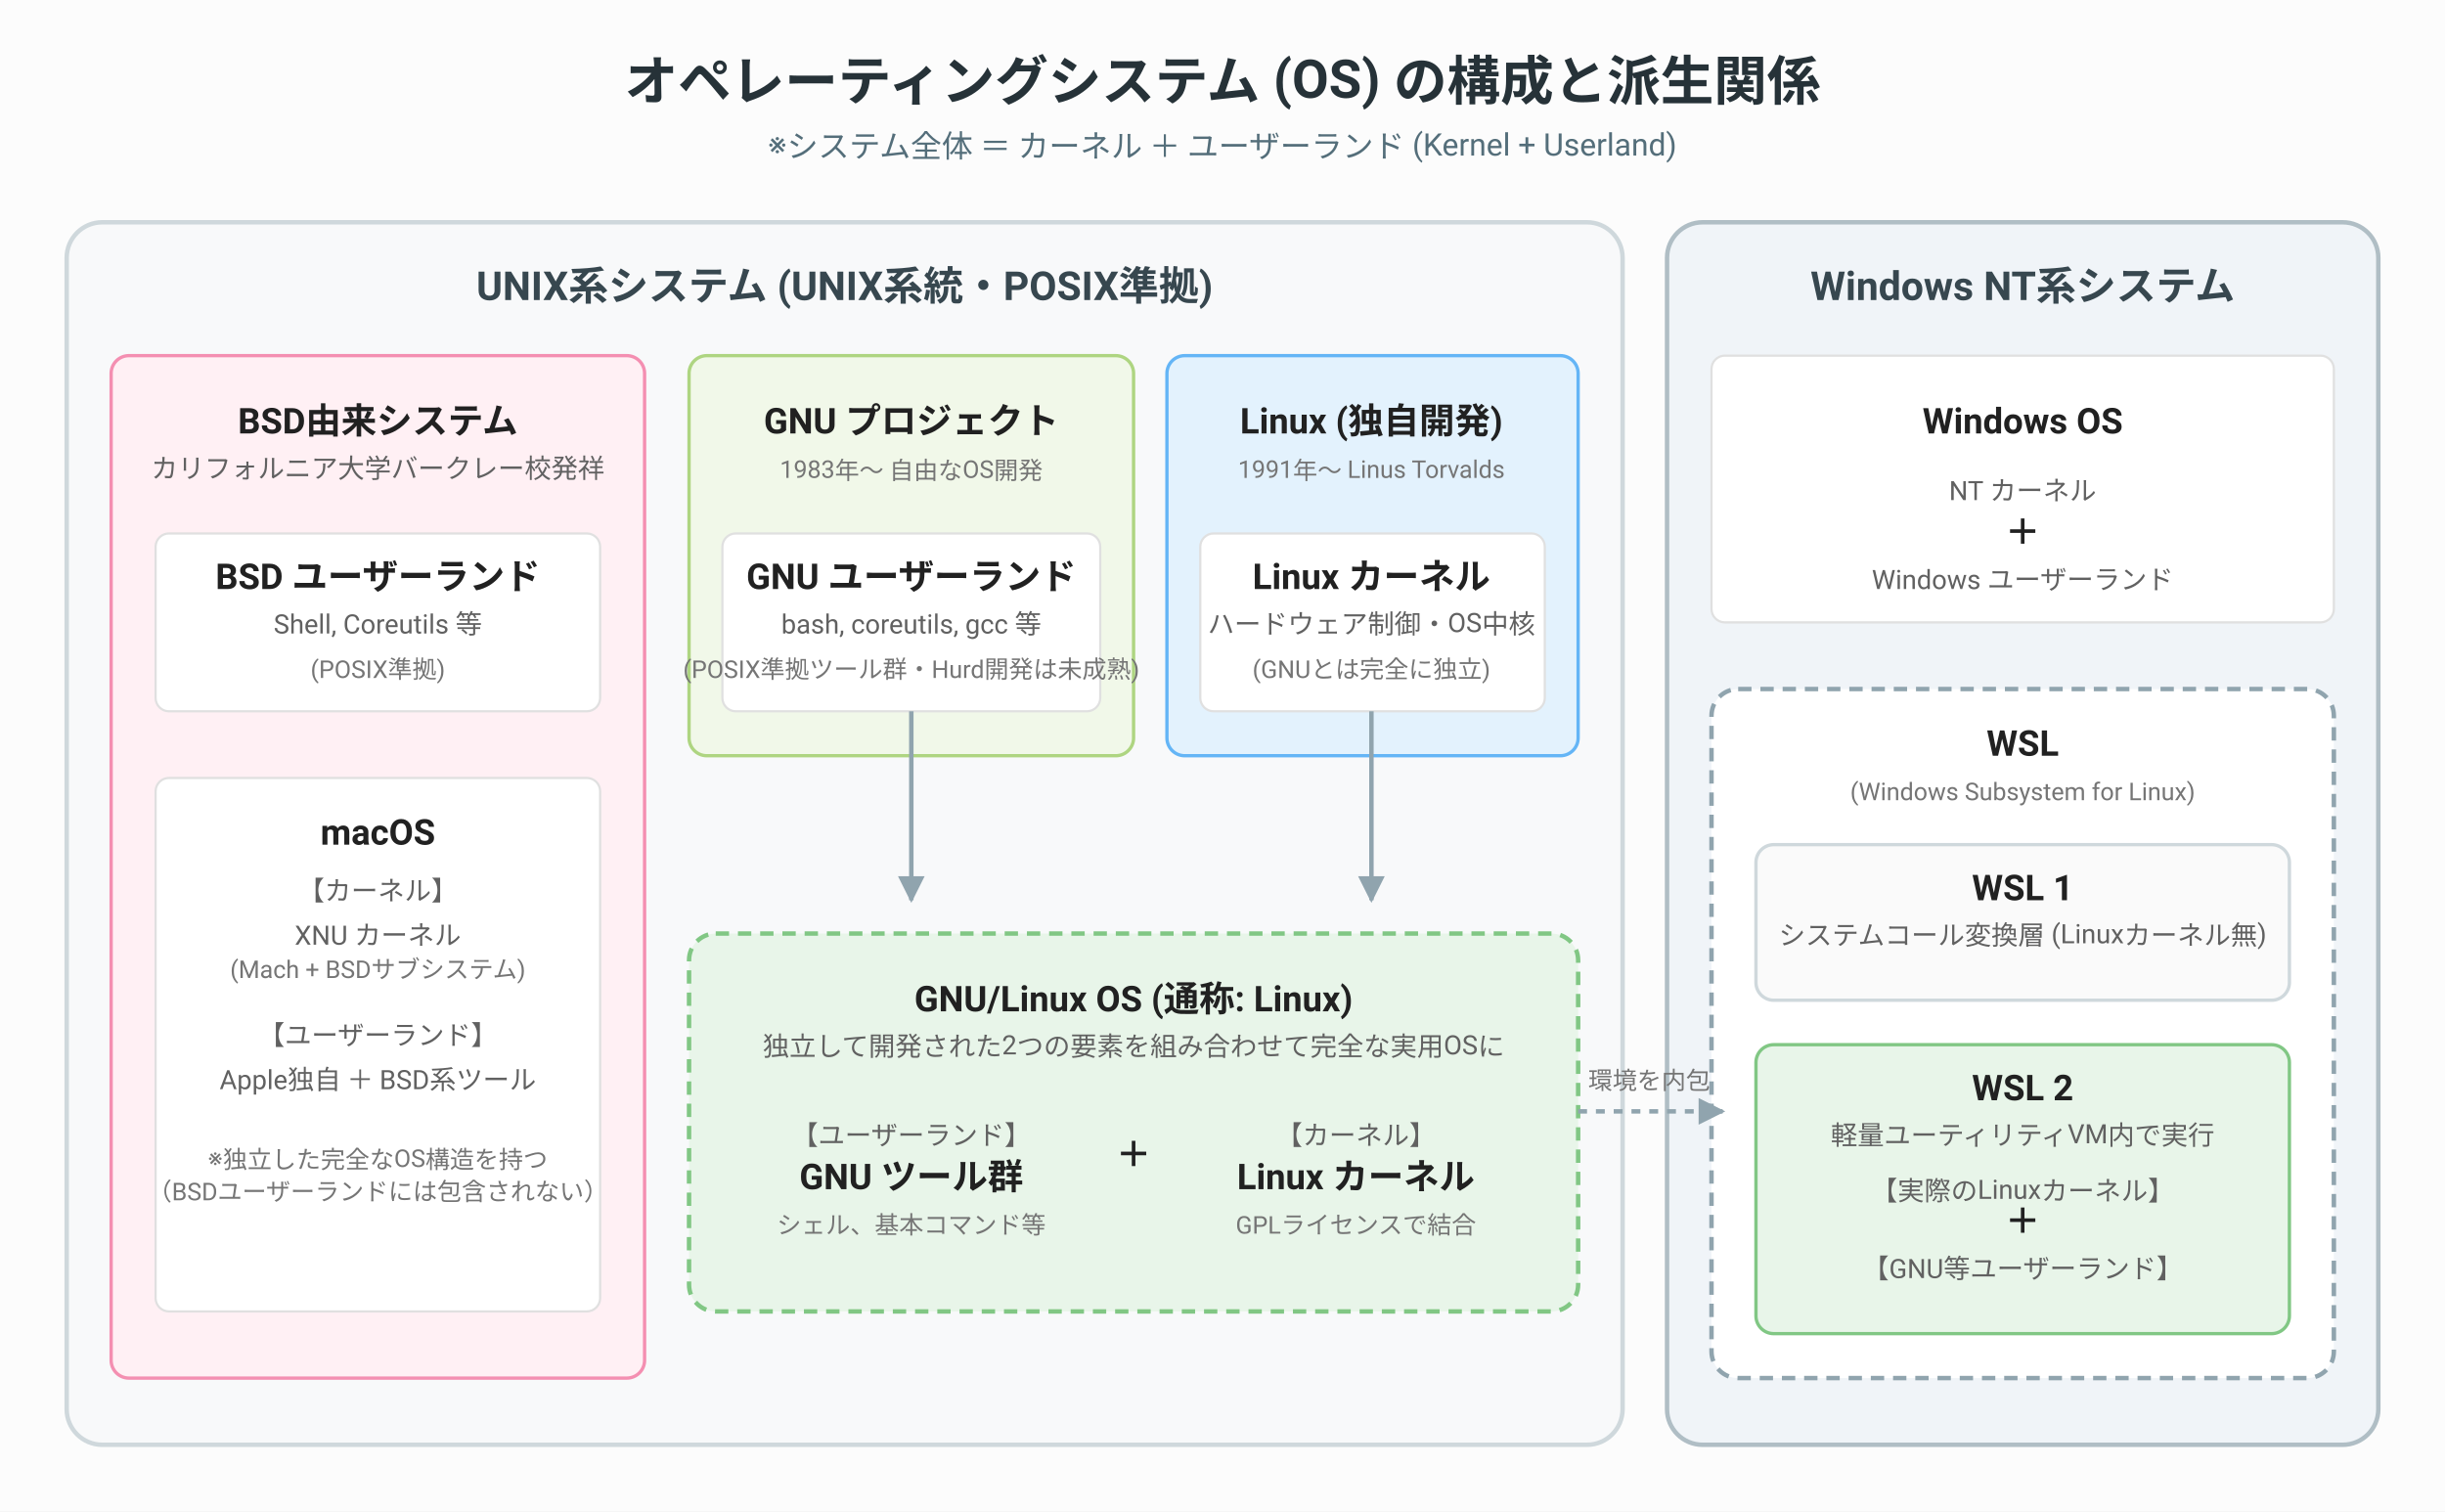
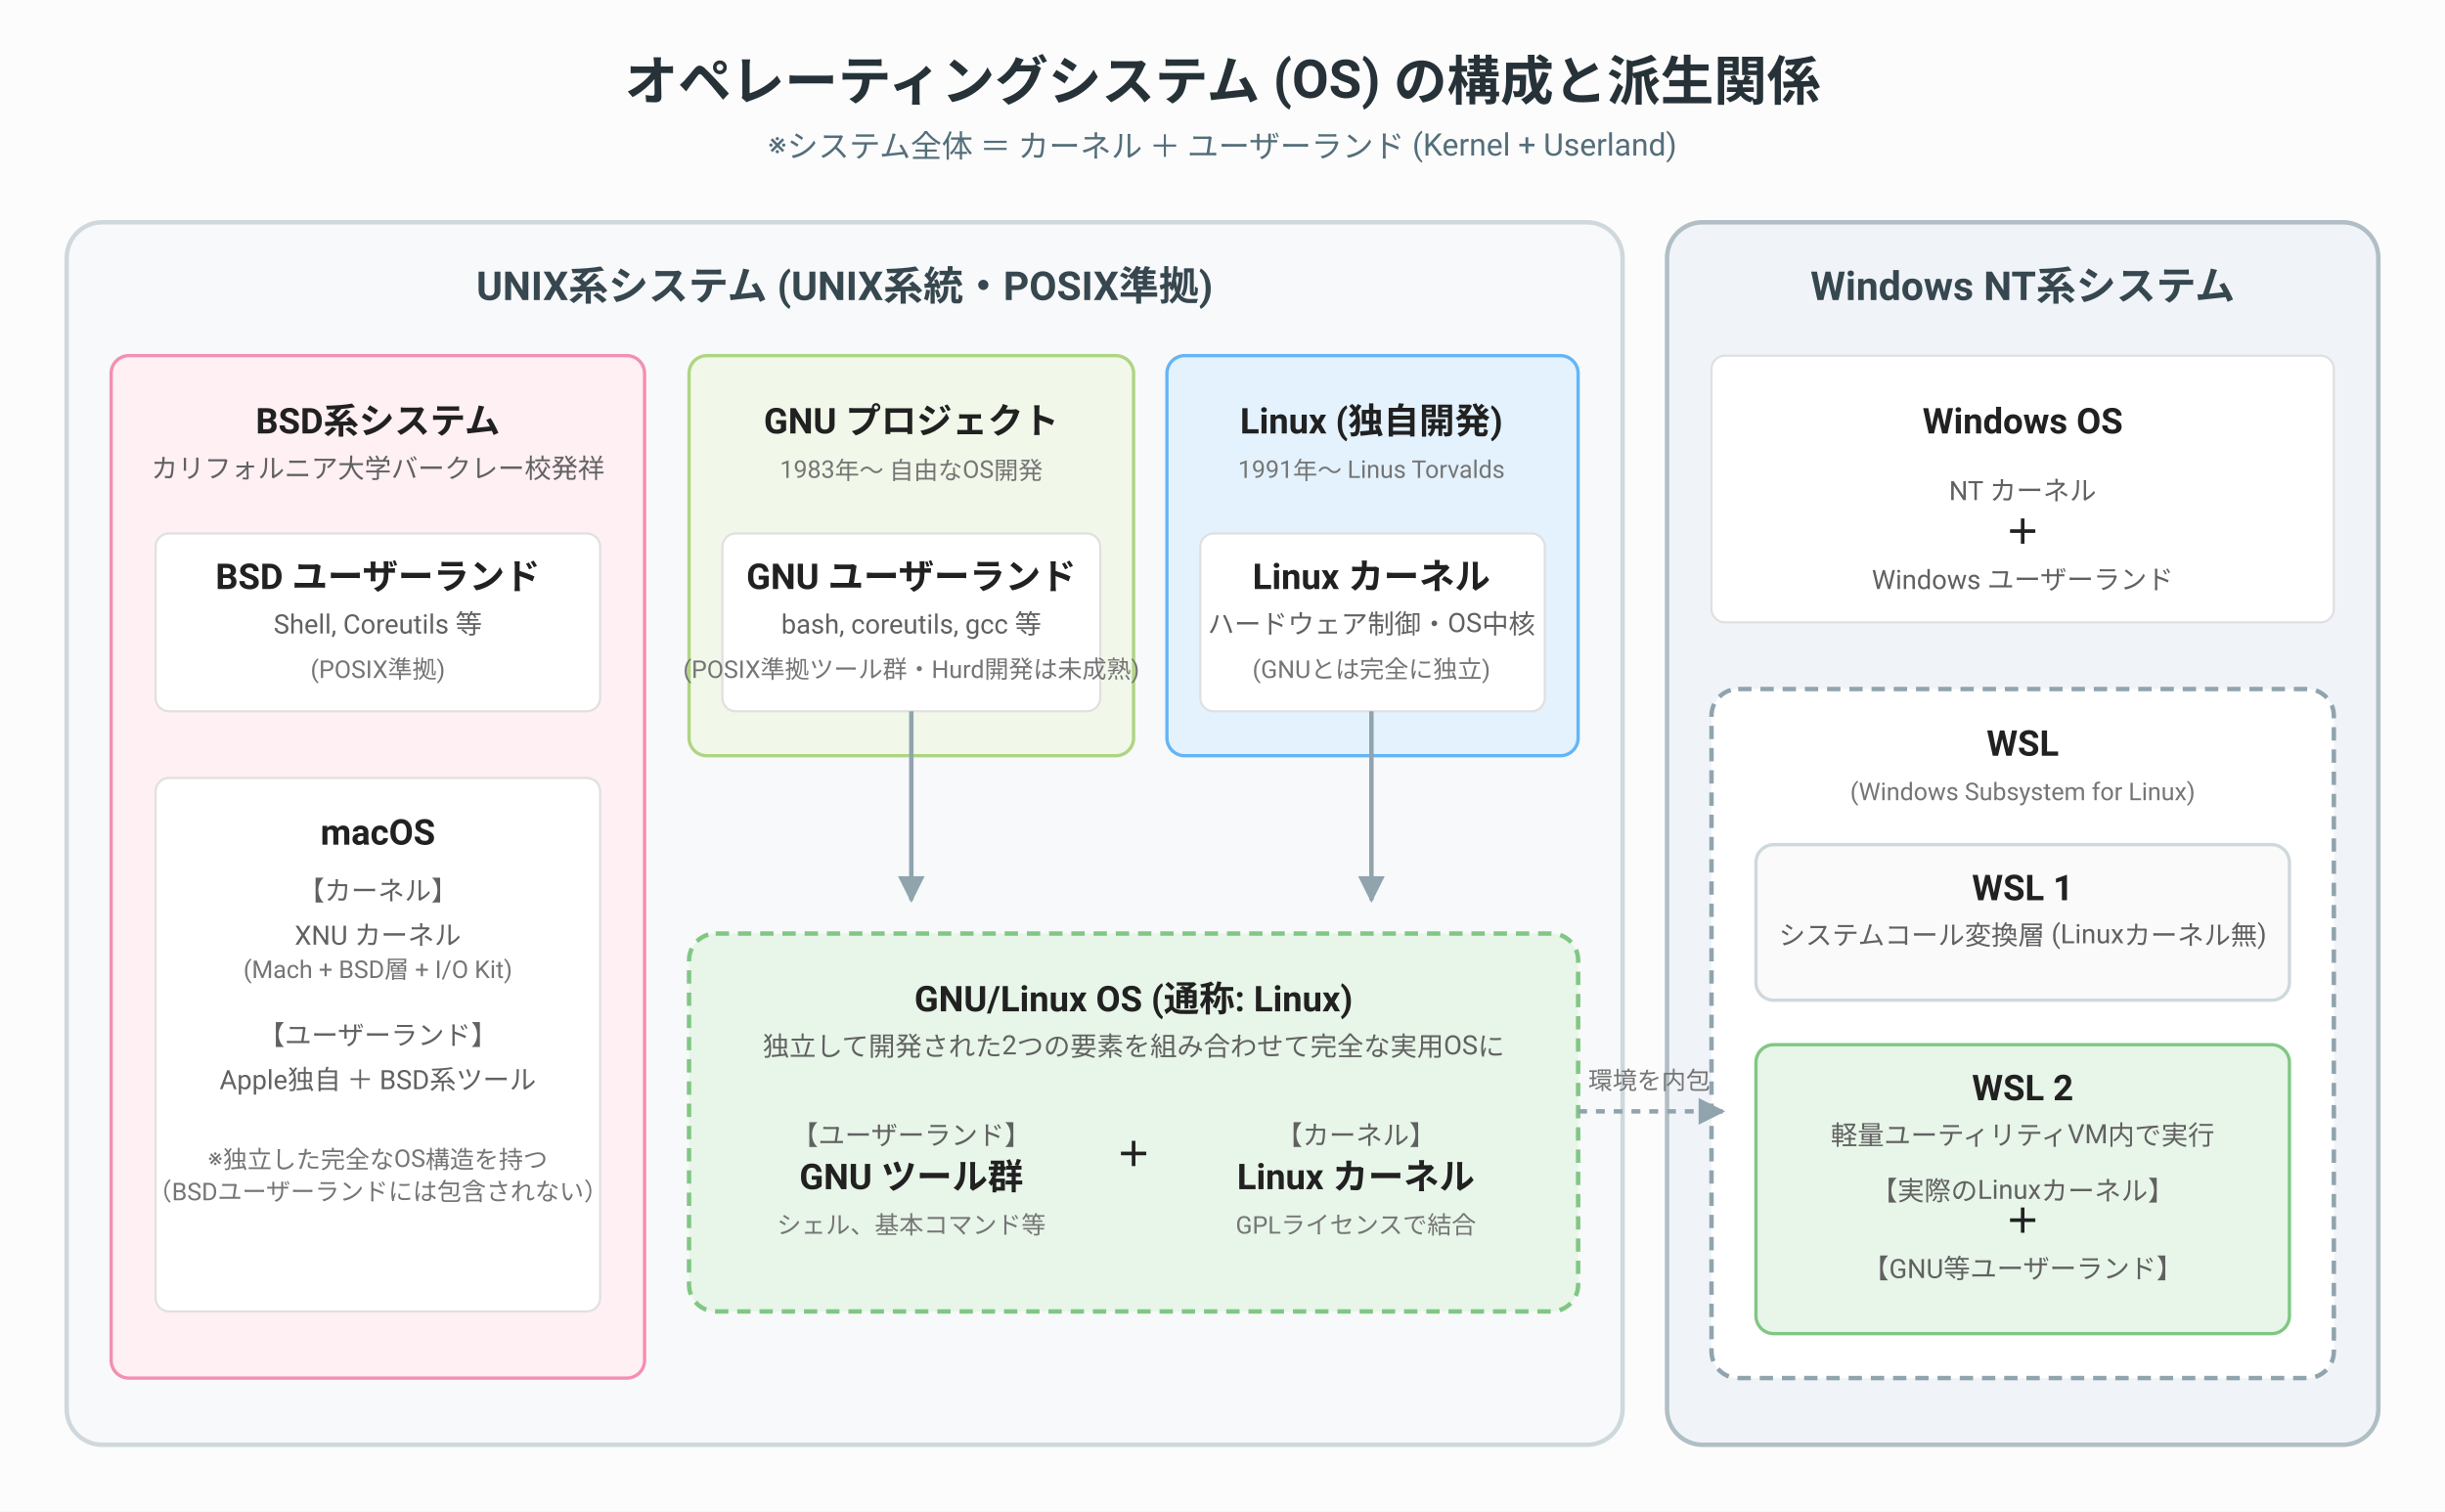
<svg xmlns="http://www.w3.org/2000/svg" viewBox="0 0 1100 680" width="100%" height="100%">
  <style>
    * { font-family: -apple-system, BlinkMacSystemFont, "Segoe UI", Roboto, "Helvetica Neue", Arial, sans-serif; }
    .bg { fill: #fcfcfc; }
    .panel { fill: #ffffff; stroke: #e0e0e0; stroke-width: 1.5; rx: 12; }
    .panel-unix { fill: #f8f9fa; stroke: #cfd8dc; stroke-width: 2; rx: 16; }
    .panel-win { fill: #f0f4f8; stroke: #b0bec5; stroke-width: 2; rx: 16; }

    .box-bsd { fill: #fff0f4; stroke: #f48fb1; stroke-width: 1.5; rx: 8; }
    .box-gnu { fill: #f1f8e9; stroke: #aed581; stroke-width: 1.5; rx: 8; }
    .box-linux { fill: #e3f2fd; stroke: #64b5f6; stroke-width: 1.5; rx: 8; }
    .box-gnulinux { fill: #e8f5e9; stroke: #81c784; stroke-width: 2; stroke-dasharray: 6,4; rx: 12; }

    .box-wsl { fill: #ffffff; stroke: #90a4ae; stroke-width: 2; stroke-dasharray: 6,4; rx: 12; }
    .box-wsl1 { fill: #fafafa; stroke: #cfd8dc; stroke-width: 1.5; rx: 8; }
    .box-wsl2 { fill: #e8f5e9; stroke: #81c784; stroke-width: 1.5; rx: 8; }

    .box-inner { fill: #ffffff; stroke: #e0e0e0; stroke-width: 1; rx: 6; }

    .title-main { font-size: 24px; font-weight: 600; fill: #263238; }
    .title-sub { font-size: 14px; fill: #546e7a; }
    .header { font-size: 18px; font-weight: 600; fill: #37474f; }
    .node-title { font-size: 16px; font-weight: 600; fill: #212121; }
    .node-desc { font-size: 12px; fill: #616161; }
    .node-note { font-size: 11px; fill: #757575; }

    .line { stroke: #90a4ae; stroke-width: 2; fill: none; }
    .arrow-head { fill: #90a4ae; }
  </style>
  <defs>
    <marker id="arrow" viewBox="0 0 10 10" refX="9" refY="5" markerWidth="6" markerHeight="6" orient="auto-start-reverse">
      <path d="M 0 0 L 10 5 L 0 10 z" class="arrow-head" />
    </marker>
  </defs>
  <rect width="1100" height="680" class="bg" />
  <text x="550" y="45" text-anchor="middle" class="title-main">オペレーティングシステム (OS) の構成と派生関係</text>
  <text x="550" y="70" text-anchor="middle" class="title-sub">※システム全体 ＝ カーネル ＋ ユーザーランド (Kernel + Userland)</text>
  <rect x="30" y="100" width="700" height="550" class="panel-unix" />
  <text x="380" y="135" text-anchor="middle" class="header">UNIX系システム (UNIX系統・POSIX準拠)</text>
  <rect x="50" y="160" width="240" height="460" class="box-bsd" />
-   <text x="170" y="195" text-anchor="middle" class="node-title">BSD由来システム</text>
+   <text x="170" y="195" text-anchor="middle" class="node-title">BSD系システム</text>
  <text x="170" y="215" text-anchor="middle" class="node-desc">カリフォルニア大学バークレー校発祥</text>
  <rect x="70" y="240" width="200" height="80" class="box-inner" />
  <text x="170" y="265" text-anchor="middle" class="node-title">BSD ユーザーランド</text>
  <text x="170" y="285" text-anchor="middle" class="node-desc">Shell, Coreutils 等</text>
  <text x="170" y="305" text-anchor="middle" class="node-note">(POSIX準拠)</text>
  <rect x="70" y="350" width="200" height="240" class="box-inner" stroke="#b0bec5" stroke-width="2" />
  <text x="170" y="380" text-anchor="middle" class="node-title">macOS</text>
  <text x="170" y="405" text-anchor="middle" class="node-desc">【カーネル】</text>
  <text x="170" y="425" text-anchor="middle" class="node-desc">XNU カーネル</text>
-   <text x="170" y="440" text-anchor="middle" class="node-note">(Mach + BSDサブシステム)</text>
+   <text x="170" y="440" text-anchor="middle" class="node-note">(Mach + BSD層 + I/O Kit)</text>
  <text x="170" y="470" text-anchor="middle" class="node-desc">【ユーザーランド】</text>
  <text x="170" y="490" text-anchor="middle" class="node-desc">Apple独自 ＋ BSD系ツール</text>
  <text x="170" y="525" text-anchor="middle" class="node-note">※独立した完全なOS構造を持つ</text>
  <text x="170" y="540" text-anchor="middle" class="node-note">（BSDユーザーランドには包含されない）</text>
  <rect x="310" y="160" width="200" height="180" class="box-gnu" />
  <text x="410" y="195" text-anchor="middle" class="node-title">GNU プロジェクト</text>
  <text x="410" y="215" text-anchor="middle" class="node-note">1983年〜 自由なOS開発</text>
  <rect x="325" y="240" width="170" height="80" class="box-inner" />
  <text x="410" y="265" text-anchor="middle" class="node-title">GNU ユーザーランド</text>
  <text x="410" y="285" text-anchor="middle" class="node-desc">bash, coreutils, gcc 等</text>
  <text x="410" y="305" text-anchor="middle" class="node-note">(POSIX準拠ツール群・Hurd開発は未成熟)</text>
  <rect x="525" y="160" width="185" height="180" class="box-linux" />
  <text x="617" y="195" text-anchor="middle" class="node-title">Linux (独自開発)</text>
  <text x="617" y="215" text-anchor="middle" class="node-note">1991年〜 Linus Torvalds</text>
  <rect x="540" y="240" width="155" height="80" class="box-inner" />
  <text x="617" y="265" text-anchor="middle" class="node-title">Linux カーネル</text>
  <text x="617" y="285" text-anchor="middle" class="node-desc">ハードウェア制御・OS中核</text>
  <text x="617" y="305" text-anchor="middle" class="node-note">(GNUとは完全に独立)</text>
  <rect x="310" y="420" width="400" height="170" class="box-gnulinux" />
  <text x="510" y="455" text-anchor="middle" class="node-title">GNU/Linux OS (通称: Linux)</text>
  <text x="510" y="475" text-anchor="middle" class="node-desc">独立して開発された2つの要素を組み合わせて完全な実用OSに</text>
  <text x="410" y="515" text-anchor="middle" class="node-desc">【ユーザーランド】</text>
  <text x="410" y="535" text-anchor="middle" class="node-title">GNU ツール群</text>
  <text x="410" y="555" text-anchor="middle" class="node-note">シェル、基本コマンド等</text>
  <text x="510" y="525" text-anchor="middle" class="node-title">＋</text>
  <text x="610" y="515" text-anchor="middle" class="node-desc">【カーネル】</text>
  <text x="610" y="535" text-anchor="middle" class="node-title">Linux カーネル</text>
  <text x="610" y="555" text-anchor="middle" class="node-note">GPLライセンスで結合</text>
  <path d="M 410 320 L 410 405" class="line" marker-end="url(#arrow)" />
  <path d="M 617 320 L 617 405" class="line" marker-end="url(#arrow)" />
  <rect x="750" y="100" width="320" height="550" class="panel-win" />
  <text x="910" y="135" text-anchor="middle" class="header">Windows NT系システム</text>
  <rect x="770" y="160" width="280" height="120" class="box-inner" stroke="#b0bec5" stroke-width="2" />
  <text x="910" y="195" text-anchor="middle" class="node-title">Windows OS</text>
  <text x="910" y="225" text-anchor="middle" class="node-desc">NT カーネル</text>
  <text x="910" y="245" text-anchor="middle" class="node-title">＋</text>
  <text x="910" y="265" text-anchor="middle" class="node-desc">Windows ユーザーランド</text>
  <rect x="770" y="310" width="280" height="310" class="box-wsl" />
  <text x="910" y="340" text-anchor="middle" class="node-title">WSL</text>
  <text x="910" y="360" text-anchor="middle" class="node-note">(Windows Subsystem for Linux)</text>
  <rect x="790" y="380" width="240" height="70" class="box-wsl1" />
  <text x="910" y="405" text-anchor="middle" class="node-title">WSL 1</text>
  <text x="910" y="425" text-anchor="middle" class="node-desc">システムコール変換層 (Linuxカーネル無)</text>
  <rect x="790" y="470" width="240" height="130" class="box-wsl2" />
  <text x="910" y="495" text-anchor="middle" class="node-title">WSL 2</text>
  <text x="910" y="515" text-anchor="middle" class="node-desc">軽量ユーティリティVM内で実行</text>
  <text x="910" y="540" text-anchor="middle" class="node-desc">【実際のLinuxカーネル】</text>
  <text x="910" y="555" text-anchor="middle" class="node-title">＋</text>
  <text x="910" y="575" text-anchor="middle" class="node-desc">【GNU等ユーザーランド】</text>
  <path d="M 710 500 L 775 500" class="line" marker-end="url(#arrow)" stroke-dasharray="4,4" />
  <text x="742" y="490" text-anchor="middle" class="node-note">環境を内包</text>
</svg>
